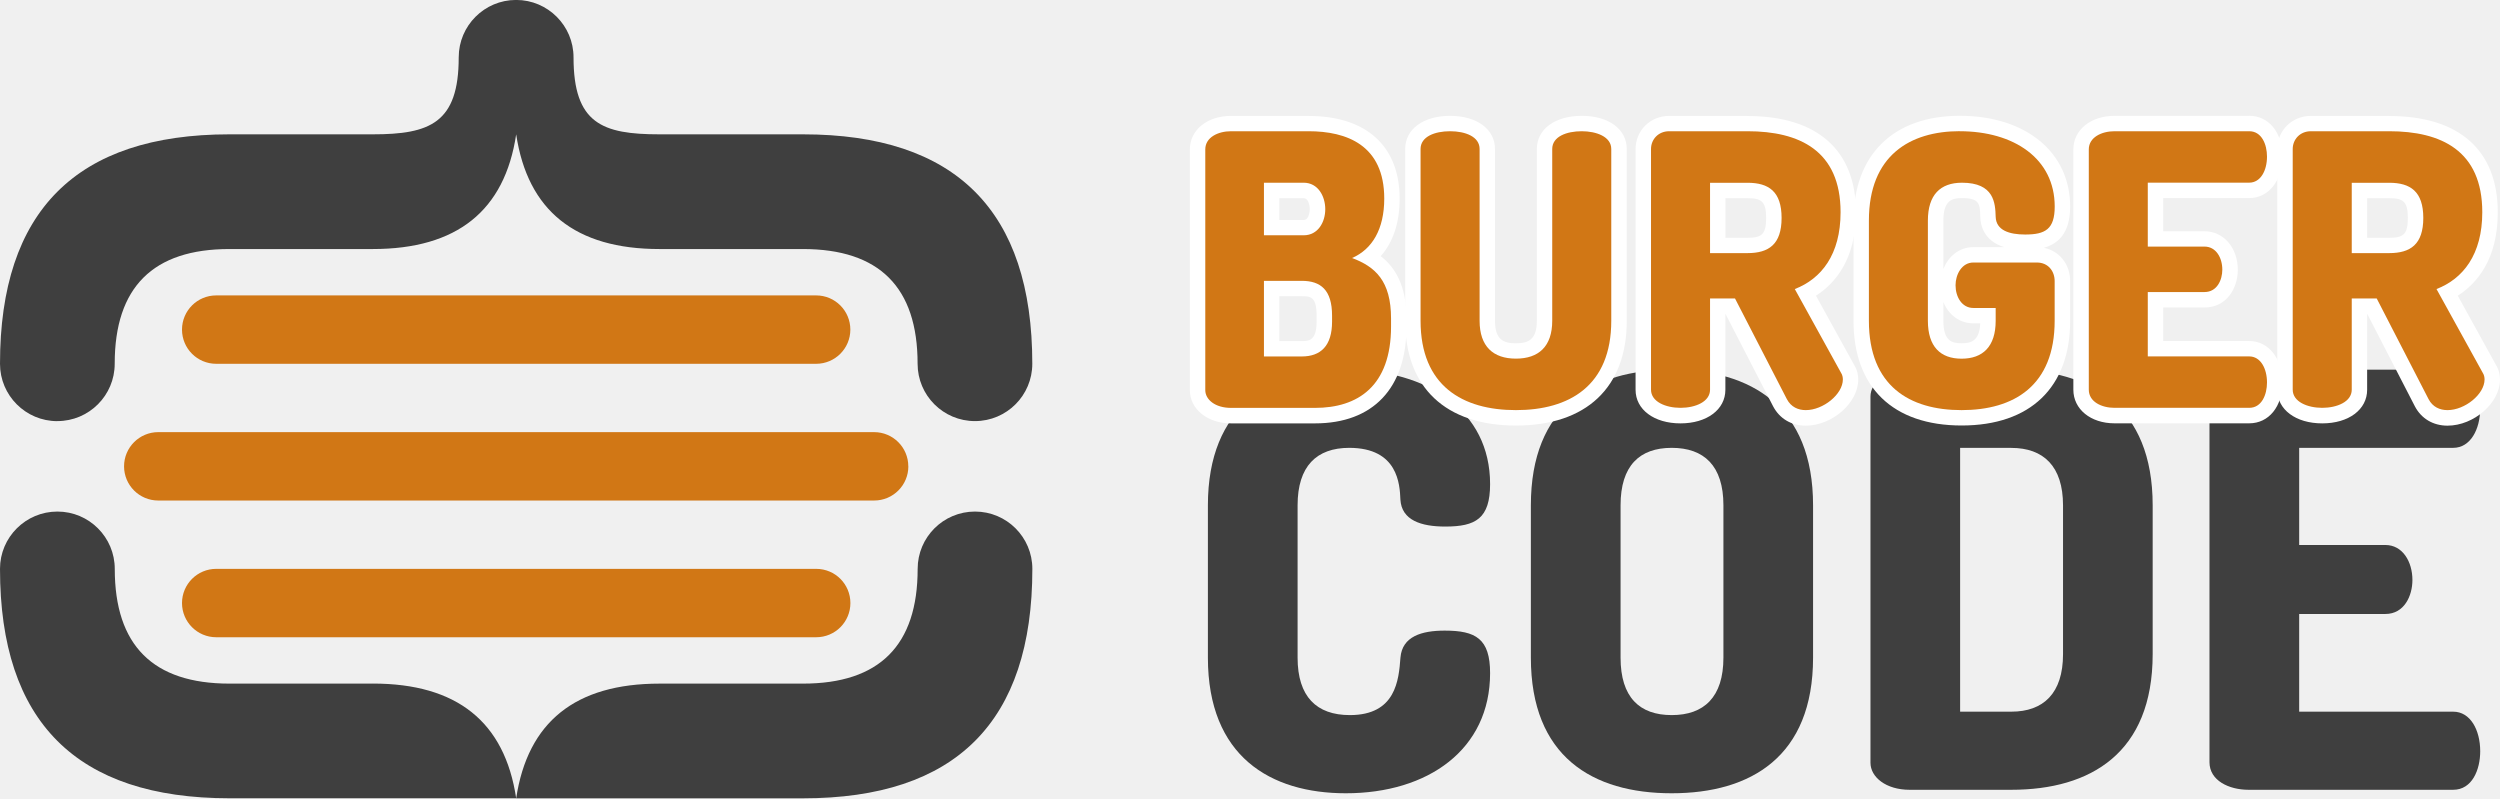
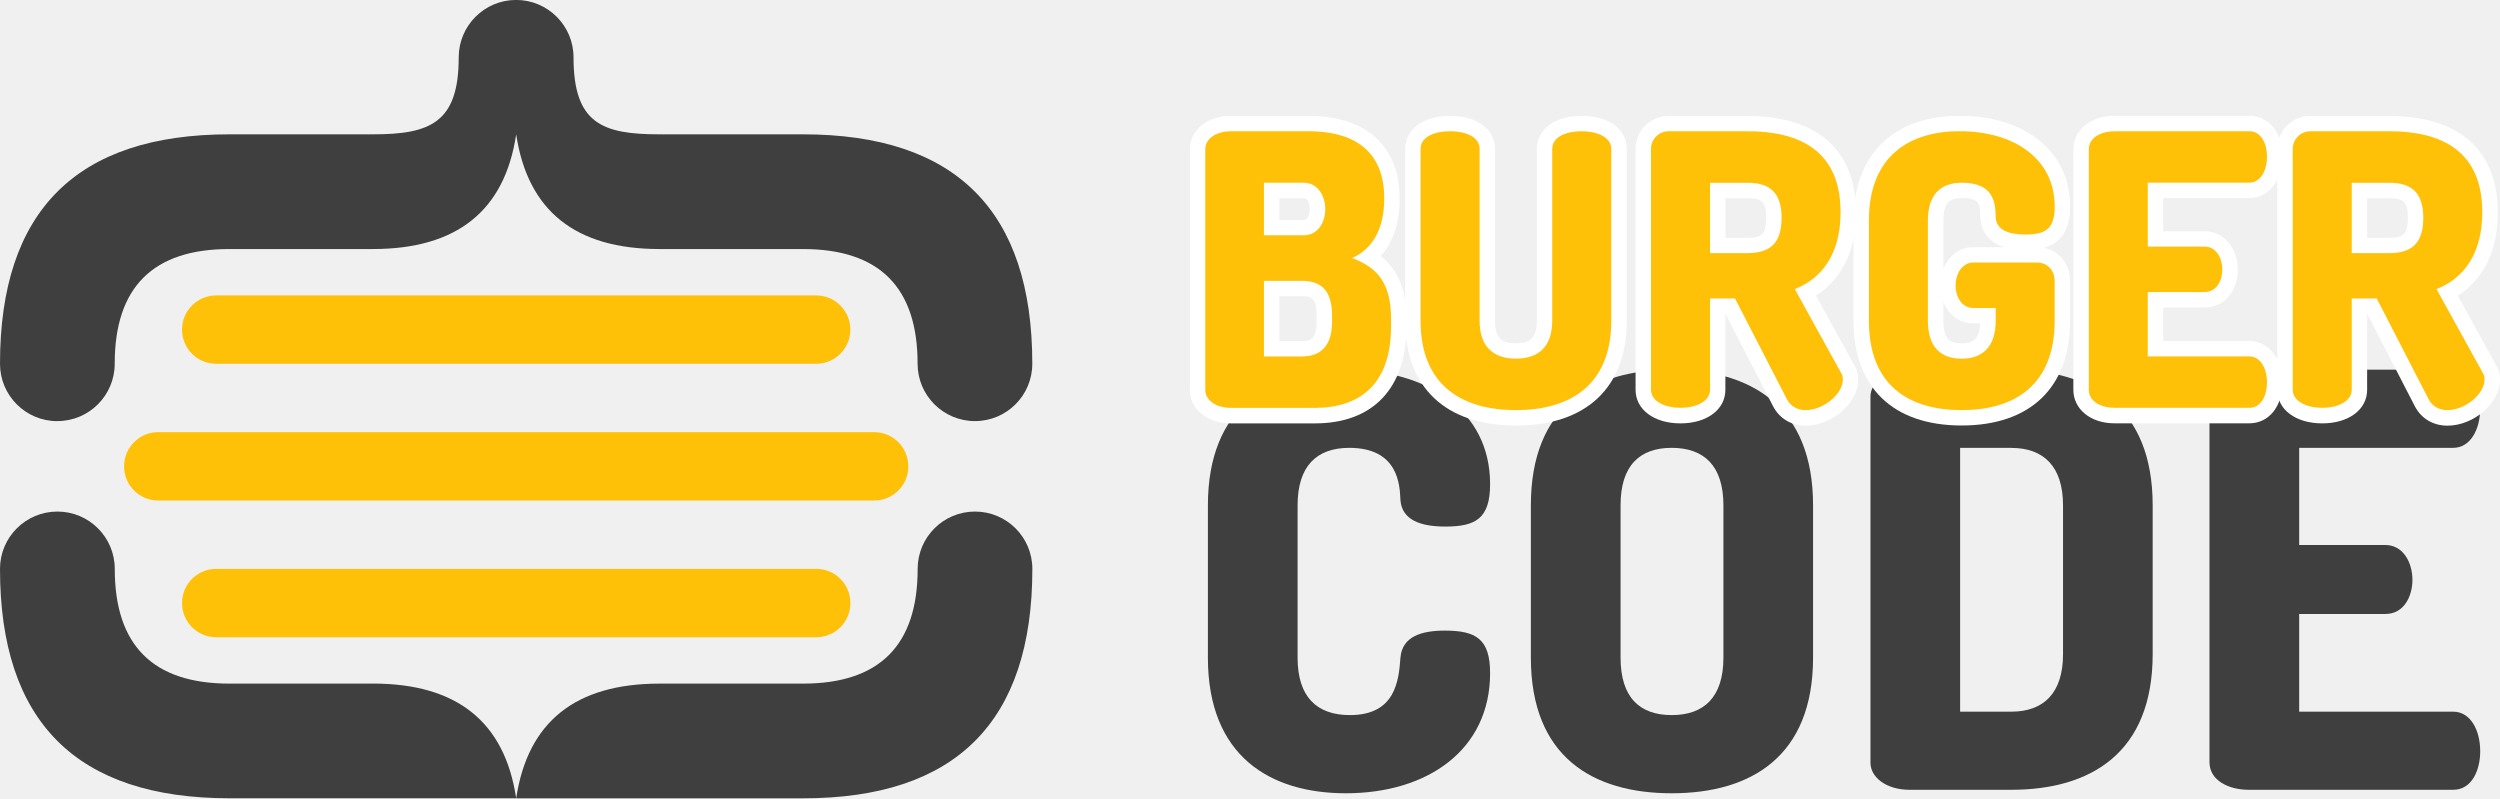
<svg xmlns="http://www.w3.org/2000/svg" id="Calque_2" viewBox="0 0 459.87 146.84">
  <defs>
-     <style>.cls-1{fill:#fff;}.cls-2{fill:#3f3f3f;}.cls-3{fill:#d17715;}</style>
+     <style>.cls-1{fill:#fff;}.cls-2{fill:#3f3f3f;}.cls-3{fill:#ffc107;}</style>
  </defs>
  <g id="Objects">
    <g>
      <g>
        <path class="cls-2" d="m248.2,82.38c-6.03,0-9.51,3.38-9.51,10.57v28.02c0,7.19,3.49,10.57,9.62,10.57,8.46,0,8.99-6.45,9.3-10.57.32-3.91,3.91-4.97,8.14-4.97,5.71,0,8.35,1.48,8.35,7.82,0,14.06-11.42,22.1-26.54,22.1-13.85,0-25.37-6.77-25.37-24.95v-28.02c0-18.19,11.52-24.95,25.37-24.95,15.12,0,26.54,7.61,26.54,21.04,0,6.34-2.64,7.82-8.25,7.82-4.44,0-8.03-1.16-8.25-4.97-.11-2.75-.42-9.51-9.41-9.51Z" />
        <path class="cls-2" d="m281.6,120.97v-28.02c0-18.19,11.31-24.95,25.9-24.95s26.01,6.77,26.01,24.95v28.02c0,18.19-11.42,24.95-26.01,24.95s-25.9-6.77-25.9-24.95Zm35.42-28.02c0-7.3-3.59-10.57-9.51-10.57s-9.41,3.28-9.41,10.57v28.02c0,7.3,3.49,10.57,9.41,10.57s9.51-3.28,9.51-10.57v-28.02Z" />
        <path class="cls-2" d="m369.97,68c14.59,0,26.01,6.77,26.01,24.95v27.38c0,18.19-11.42,24.95-26.01,24.95h-18.71c-4.33,0-7.19-2.33-7.19-4.97v-67.35c0-2.64,2.86-4.97,7.19-4.97h18.71Zm-9.41,14.38v48.53h9.41c5.92,0,9.52-3.38,9.52-10.57v-27.38c0-7.19-3.59-10.57-9.52-10.57h-9.41Z" />
        <path class="cls-2" d="m422.93,100.25h15.86c3.17,0,4.97,3.07,4.97,6.45,0,2.86-1.48,6.24-4.97,6.24h-15.86v17.97h28.33c3.17,0,4.97,3.38,4.97,7.29,0,3.38-1.48,7.08-4.97,7.08h-37.64c-3.6,0-7.19-1.69-7.19-5.07v-67.13c0-3.38,3.59-5.08,7.19-5.08h37.64c3.49,0,4.97,3.7,4.97,7.08,0,3.91-1.8,7.3-4.97,7.3h-28.33v17.87Z" />
      </g>
      <g>
        <g>
          <path class="cls-3" d="m226.44,76.44c-4.04,0-6.15-2.36-6.15-4.69V27.48c0-2.76,2.59-4.76,6.15-4.76h14.27c9.89,0,15.34,4.9,15.34,13.81,0,4.76-1.52,8.48-4.33,10.75,3.04,1.73,5.58,4.77,5.58,11.31v1.46c0,10.57-5.47,16.38-15.41,16.38h-15.45Zm13.02-12.3c1.93,0,4.15-.57,4.15-4.99v-1.11c0-4.14-1.66-4.99-4.15-4.99h-5.54v11.09h5.54Zm.35-22.28c2.02,0,2.55-2.22,2.55-3.39,0-1.28-.54-3.46-2.55-3.46h-5.89v6.84h5.89Z" />
          <path class="cls-1" d="m240.71,24.14c6.96,0,13.92,2.51,13.92,12.39,0,5.64-2.23,9.33-5.92,10.93,4.25,1.6,7.17,4.18,7.17,11.14v1.46c0,11-6.13,14.97-13.99,14.97h-15.45c-2.92,0-4.73-1.53-4.73-3.27V27.48c0-2.23,2.37-3.34,4.73-3.34h14.27m-8.21,19.14h7.31c2.65,0,3.97-2.44,3.97-4.8s-1.32-4.87-3.97-4.87h-7.31v9.68m0,22.28h6.96c3.48,0,5.57-1.95,5.57-6.4v-1.11c0-4.73-2.09-6.4-5.57-6.4h-6.96v13.92m8.21-44.26h-14.27c-4.39,0-7.57,2.6-7.57,6.18v44.27c0,3.48,3.25,6.11,7.57,6.11h15.45c10.69,0,16.83-6.49,16.83-17.8v-1.46c0-6.09-2.1-9.46-4.74-11.5,2.27-2.55,3.48-6.15,3.48-10.56,0-9.68-6.11-15.23-16.76-15.23h0Zm-5.38,15.14h4.47c1.12,0,1.13,2.02,1.13,2.04s-.03,1.97-1.13,1.97h-4.47v-4.01h0Zm0,18.03h4.13c1.53,0,2.73,0,2.73,3.57v1.11c0,3.57-1.52,3.57-2.73,3.57h-4.13v-8.25h0Z" />
        </g>
        <g>
          <path class="cls-3" d="m278.85,76.86c-12.23,0-18.96-6.34-18.96-17.85v-31.6c0-2.85,2.69-4.69,6.85-4.69s6.85,1.88,6.85,4.69v31.6c0,3.78,1.67,5.54,5.27,5.54s5.27-1.76,5.27-5.54v-31.6c0-2.85,2.69-4.69,6.85-4.69s6.85,1.88,6.85,4.69v31.6c0,11.34-6.91,17.85-18.96,17.85Z" />
          <path class="cls-1" d="m290.96,24.14c2.65,0,5.43.98,5.43,3.27v31.6c0,11.97-7.73,16.43-17.54,16.43s-17.54-4.46-17.54-16.43v-31.6c0-2.3,2.65-3.27,5.43-3.27s5.43.98,5.43,3.27v31.6c0,4.73,2.51,6.96,6.68,6.96s6.68-2.23,6.68-6.96v-31.6c0-2.3,2.65-3.27,5.43-3.27m0-2.83c-4.94,0-8.26,2.45-8.26,6.11v31.6c0,3.43-1.54,4.13-3.85,4.13s-3.85-.7-3.85-4.13v-31.6c0-3.65-3.32-6.11-8.26-6.11s-8.26,2.45-8.26,6.11v31.6c0,12.24,7.43,19.26,20.38,19.26s20.38-7.02,20.38-19.26v-31.6c0-3.65-3.32-6.11-8.26-6.11h0Z" />
        </g>
        <g>
          <path class="cls-3" d="m332.17,76.86c-2.12,0-3.8-.99-4.74-2.78l-9.15-17.76h-2.31v15.36c0,2.8-2.82,4.76-6.85,4.76s-6.85-1.96-6.85-4.76V27.41c0-2.63,2.09-4.69,4.76-4.69h14.41c12.13,0,18.54,5.64,18.54,16.31,0,7-2.77,12.18-7.86,14.79l7.72,13.99c.45.71.55,1.47.55,1.98,0,3.5-4.16,7.06-8.24,7.06Zm-10.72-31.72c3.53,0,4.85-1.37,4.85-5.06s-1.31-5.06-4.85-5.06h-5.47v10.11h5.47Z" />
          <path class="cls-1" d="m321.45,24.14c9.54,0,17.12,3.55,17.12,14.9,0,7.8-3.55,12.25-8.42,14.13l8.49,15.38c.28.42.35.9.35,1.25,0,2.72-3.62,5.64-6.82,5.64-1.39,0-2.71-.56-3.48-2.02l-9.54-18.52h-4.59v16.78c0,2.23-2.71,3.34-5.43,3.34s-5.43-1.11-5.43-3.34V27.41c0-1.74,1.32-3.27,3.34-3.27h14.41m-6.89,22.42h6.89c3.9,0,6.27-1.6,6.27-6.47s-2.37-6.47-6.27-6.47h-6.89v12.95m6.89-25.25h-14.41c-3.46,0-6.18,2.68-6.18,6.11v44.27c0,3.64,3.4,6.18,8.26,6.18s8.26-2.54,8.26-6.18v-13.94h.03l8.75,16.98c1.19,2.27,3.37,3.56,6,3.56,4.87,0,9.66-4.2,9.66-8.47,0-.7-.13-1.72-.75-2.7l-7.03-12.74c3.51-2.24,7.36-6.68,7.36-15.32,0-11.43-7.09-17.73-19.96-17.73h0Zm-4.06,15.14h4.06c2.53,0,3.43.55,3.43,3.64s-.9,3.64-3.43,3.64h-4.06v-7.28h0Z" />
        </g>
        <g>
          <path class="cls-3" d="m360.84,76.86c-11.91,0-18.47-6.34-18.47-17.85v-18.45c0-11.34,6.61-17.85,18.12-17.85s18.89,6.14,18.89,15.27c0,5.79-3.46,6.57-6.85,6.57-5.84,0-6.8-2.91-6.85-4.65-.08-2.86-.47-4.89-4.78-4.89-2.08,0-4.85.58-4.85,5.54v18.45c0,4.97,2.73,5.54,4.78,5.54,3.31,0,4.85-1.76,4.85-5.54v-.95h-2.69c-2.72,0-4.69-2.35-4.69-5.59,0-2.75,1.75-5.59,4.69-5.59h11.69c2.72,0,4.69,2.03,4.69,4.83v7.31c0,11.51-6.58,17.85-18.54,17.85Z" />
          <path class="cls-1" d="m360.49,24.14c9.95,0,17.47,5.01,17.47,13.85,0,4.18-1.74,5.15-5.43,5.15-2.92,0-5.36-.77-5.43-3.27-.07-2.51-.28-6.26-6.2-6.26-3.97,0-6.27,2.23-6.27,6.96v18.45c0,4.73,2.3,6.96,6.2,6.96s6.27-2.23,6.27-6.96v-2.37h-4.11c-2.09,0-3.27-2.02-3.27-4.18,0-2.02,1.18-4.18,3.27-4.18h11.69c2.09,0,3.27,1.6,3.27,3.41v7.31c0,11.97-7.52,16.43-17.12,16.43s-17.05-4.46-17.05-16.43v-18.45c0-11.97,7.59-16.43,16.71-16.43m0-2.83c-12.24,0-19.54,7.2-19.54,19.26v18.45c0,12.24,7.25,19.26,19.89,19.26s19.96-7.02,19.96-19.26v-7.31c0-3.11-2.01-5.56-4.84-6.12,2.57-.71,4.84-2.63,4.84-7.59,0-9.98-8.16-16.69-20.31-16.69h0Zm-3.01,28.16v-8.89c0-3.81,1.69-4.13,3.43-4.13,3.27,0,3.3,1.1,3.36,3.51.04,1.42.61,4.33,4.39,5.51h-5.66c-2.68,0-4.61,1.76-5.52,4h0Zm3.36,13.68c-1.7,0-3.36-.32-3.36-4.13v-3.44c.96,2.36,3.02,3.91,5.52,3.91h1.26c-.14,3.37-1.83,3.66-3.42,3.66h0Z" />
        </g>
        <g>
          <path class="cls-3" d="m388.96,76.44c-3.56,0-6.15-2-6.15-4.76V27.48c0-2.76,2.59-4.76,6.15-4.76h24.78c2.76,0,4.69,2.5,4.69,6.08s-1.93,6.22-4.69,6.22h-17.24v8.93h9.03c2.72,0,4.69,2.38,4.69,5.66,0,2.75-1.61,5.52-4.69,5.52h-9.03v9h17.24c2.76,0,4.69,2.56,4.69,6.22s-1.93,6.08-4.69,6.08h-24.78Z" />
          <path class="cls-1" d="m413.74,24.14c2.3,0,3.27,2.44,3.27,4.66,0,2.58-1.18,4.8-3.27,4.8h-18.66v11.76h10.44c2.09,0,3.27,2.02,3.27,4.25,0,1.88-.97,4.11-3.27,4.11h-10.44v11.84h18.66c2.09,0,3.27,2.23,3.27,4.8,0,2.23-.97,4.66-3.27,4.66h-24.78c-2.37,0-4.73-1.11-4.73-3.34V27.48c0-2.23,2.37-3.34,4.73-3.34h24.78m0-2.83h-24.78c-4.39,0-7.57,2.6-7.57,6.18v44.2c0,3.58,3.18,6.18,7.57,6.18h24.78c3.6,0,6.11-3.08,6.11-7.5s-2.57-7.64-6.11-7.64h-15.82v-6.17h7.61c4.01,0,6.11-3.49,6.11-6.94,0-4.04-2.63-7.08-6.11-7.08h-7.61v-6.1h15.82c3.54,0,6.11-3.21,6.11-7.64s-2.51-7.5-6.11-7.5h0Z" />
        </g>
        <g>
          <path class="cls-3" d="m450.21,76.86c-2.12,0-3.8-.99-4.74-2.78l-9.15-17.76h-2.31v15.36c0,2.8-2.81,4.76-6.85,4.76s-6.85-1.96-6.85-4.76V27.41c0-2.63,2.09-4.69,4.76-4.69h14.41c12.13,0,18.54,5.64,18.54,16.31,0,7-2.77,12.19-7.85,14.79l7.73,13.99c.45.71.55,1.47.55,1.98,0,3.5-4.16,7.06-8.24,7.06Zm-10.72-31.72c3.53,0,4.85-1.37,4.85-5.06s-1.31-5.06-4.85-5.06h-5.47v10.11h5.47Z" />
          <path class="cls-1" d="m439.49,24.14c9.54,0,17.12,3.55,17.12,14.9,0,7.8-3.55,12.25-8.42,14.13l8.49,15.38c.28.42.35.9.35,1.25,0,2.72-3.62,5.64-6.82,5.64-1.39,0-2.72-.56-3.48-2.02l-9.54-18.52h-4.59v16.78c0,2.23-2.72,3.34-5.43,3.34s-5.43-1.11-5.43-3.34V27.41c0-1.74,1.32-3.27,3.34-3.27h14.41m-6.89,22.42h6.89c3.9,0,6.27-1.6,6.27-6.47s-2.37-6.47-6.27-6.47h-6.89v12.95m6.89-25.25h-14.41c-3.46,0-6.18,2.68-6.18,6.11v44.27c0,3.64,3.4,6.18,8.27,6.18s8.26-2.54,8.26-6.18v-13.94h.03l8.75,16.98c1.19,2.27,3.37,3.56,6,3.56,4.87,0,9.66-4.2,9.66-8.47,0-.7-.13-1.72-.74-2.7l-7.03-12.74c3.51-2.24,7.36-6.68,7.36-15.32,0-11.43-7.09-17.73-19.96-17.73h0Zm-4.06,15.14h4.06c2.53,0,3.43.55,3.43,3.64s-.9,3.64-3.43,3.64h-4.06v-7.28h0Z" />
        </g>
      </g>
    </g>
    <g>
      <path class="cls-2" d="m68.58,125.75h-26.37c-14.07,0-21.1-7.04-21.1-21.1,0-5.83-4.72-10.55-10.55-10.55S0,98.82,0,104.64c0,28.13,14.07,42.2,42.2,42.2h52.75c-2.11-14.07-10.9-21.1-26.37-21.1Z" />
      <path class="cls-2" d="m10.55,77.46c5.83,0,10.55-4.72,10.55-10.55v-.02c0-14.05,7.04-21.08,21.1-21.08h26.37c15.47,0,24.27-7.03,26.38-21.1,2.11,14.07,10.9,21.1,26.37,21.1h26.37c14.07,0,21.1,7.04,21.1,21.1,0,5.83,4.72,10.55,10.55,10.55s10.55-4.72,10.55-10.55c0-28.13-14.07-42.2-42.2-42.2h-26.37c-10.53,0-15.82-1.98-15.82-14.16,0-5.83-4.73-10.56-10.56-10.56s-10.56,4.73-10.56,10.56c0,12.07-5.28,14.16-15.82,14.16h-26.37C14.07,24.72,0,38.79,0,66.92c0,5.83,4.72,10.55,10.55,10.55Z" />
      <path class="cls-2" d="m179.35,94.1c-5.83,0-10.55,4.72-10.55,10.55,0,14.07-7.03,21.1-21.1,21.1h-26.37c-15.48,0-24.26,7.03-26.38,21.1h52.75c28.13,0,42.2-14.07,42.2-42.2,0-5.83-4.72-10.55-10.55-10.55Z" />
      <path class="cls-3" d="m150.13,66.92c3.47,0,6.29-2.82,6.29-6.29s-2.81-6.29-6.29-6.29H39.77c-3.47,0-6.29,2.81-6.29,6.29s2.82,6.29,6.29,6.29h110.37Z" />
      <path class="cls-3" d="m39.77,104.64c-3.47,0-6.29,2.82-6.29,6.29s2.82,6.29,6.29,6.29h110.37c3.47,0,6.29-2.81,6.29-6.29s-2.81-6.29-6.29-6.29H39.77Z" />
      <path class="cls-3" d="m167.08,85.78c0-3.47-2.81-6.29-6.29-6.29H29.11c-3.47,0-6.29,2.82-6.29,6.29s2.81,6.29,6.29,6.29h131.69c3.47,0,6.29-2.81,6.29-6.29Z" />
    </g>
  </g>
</svg>
